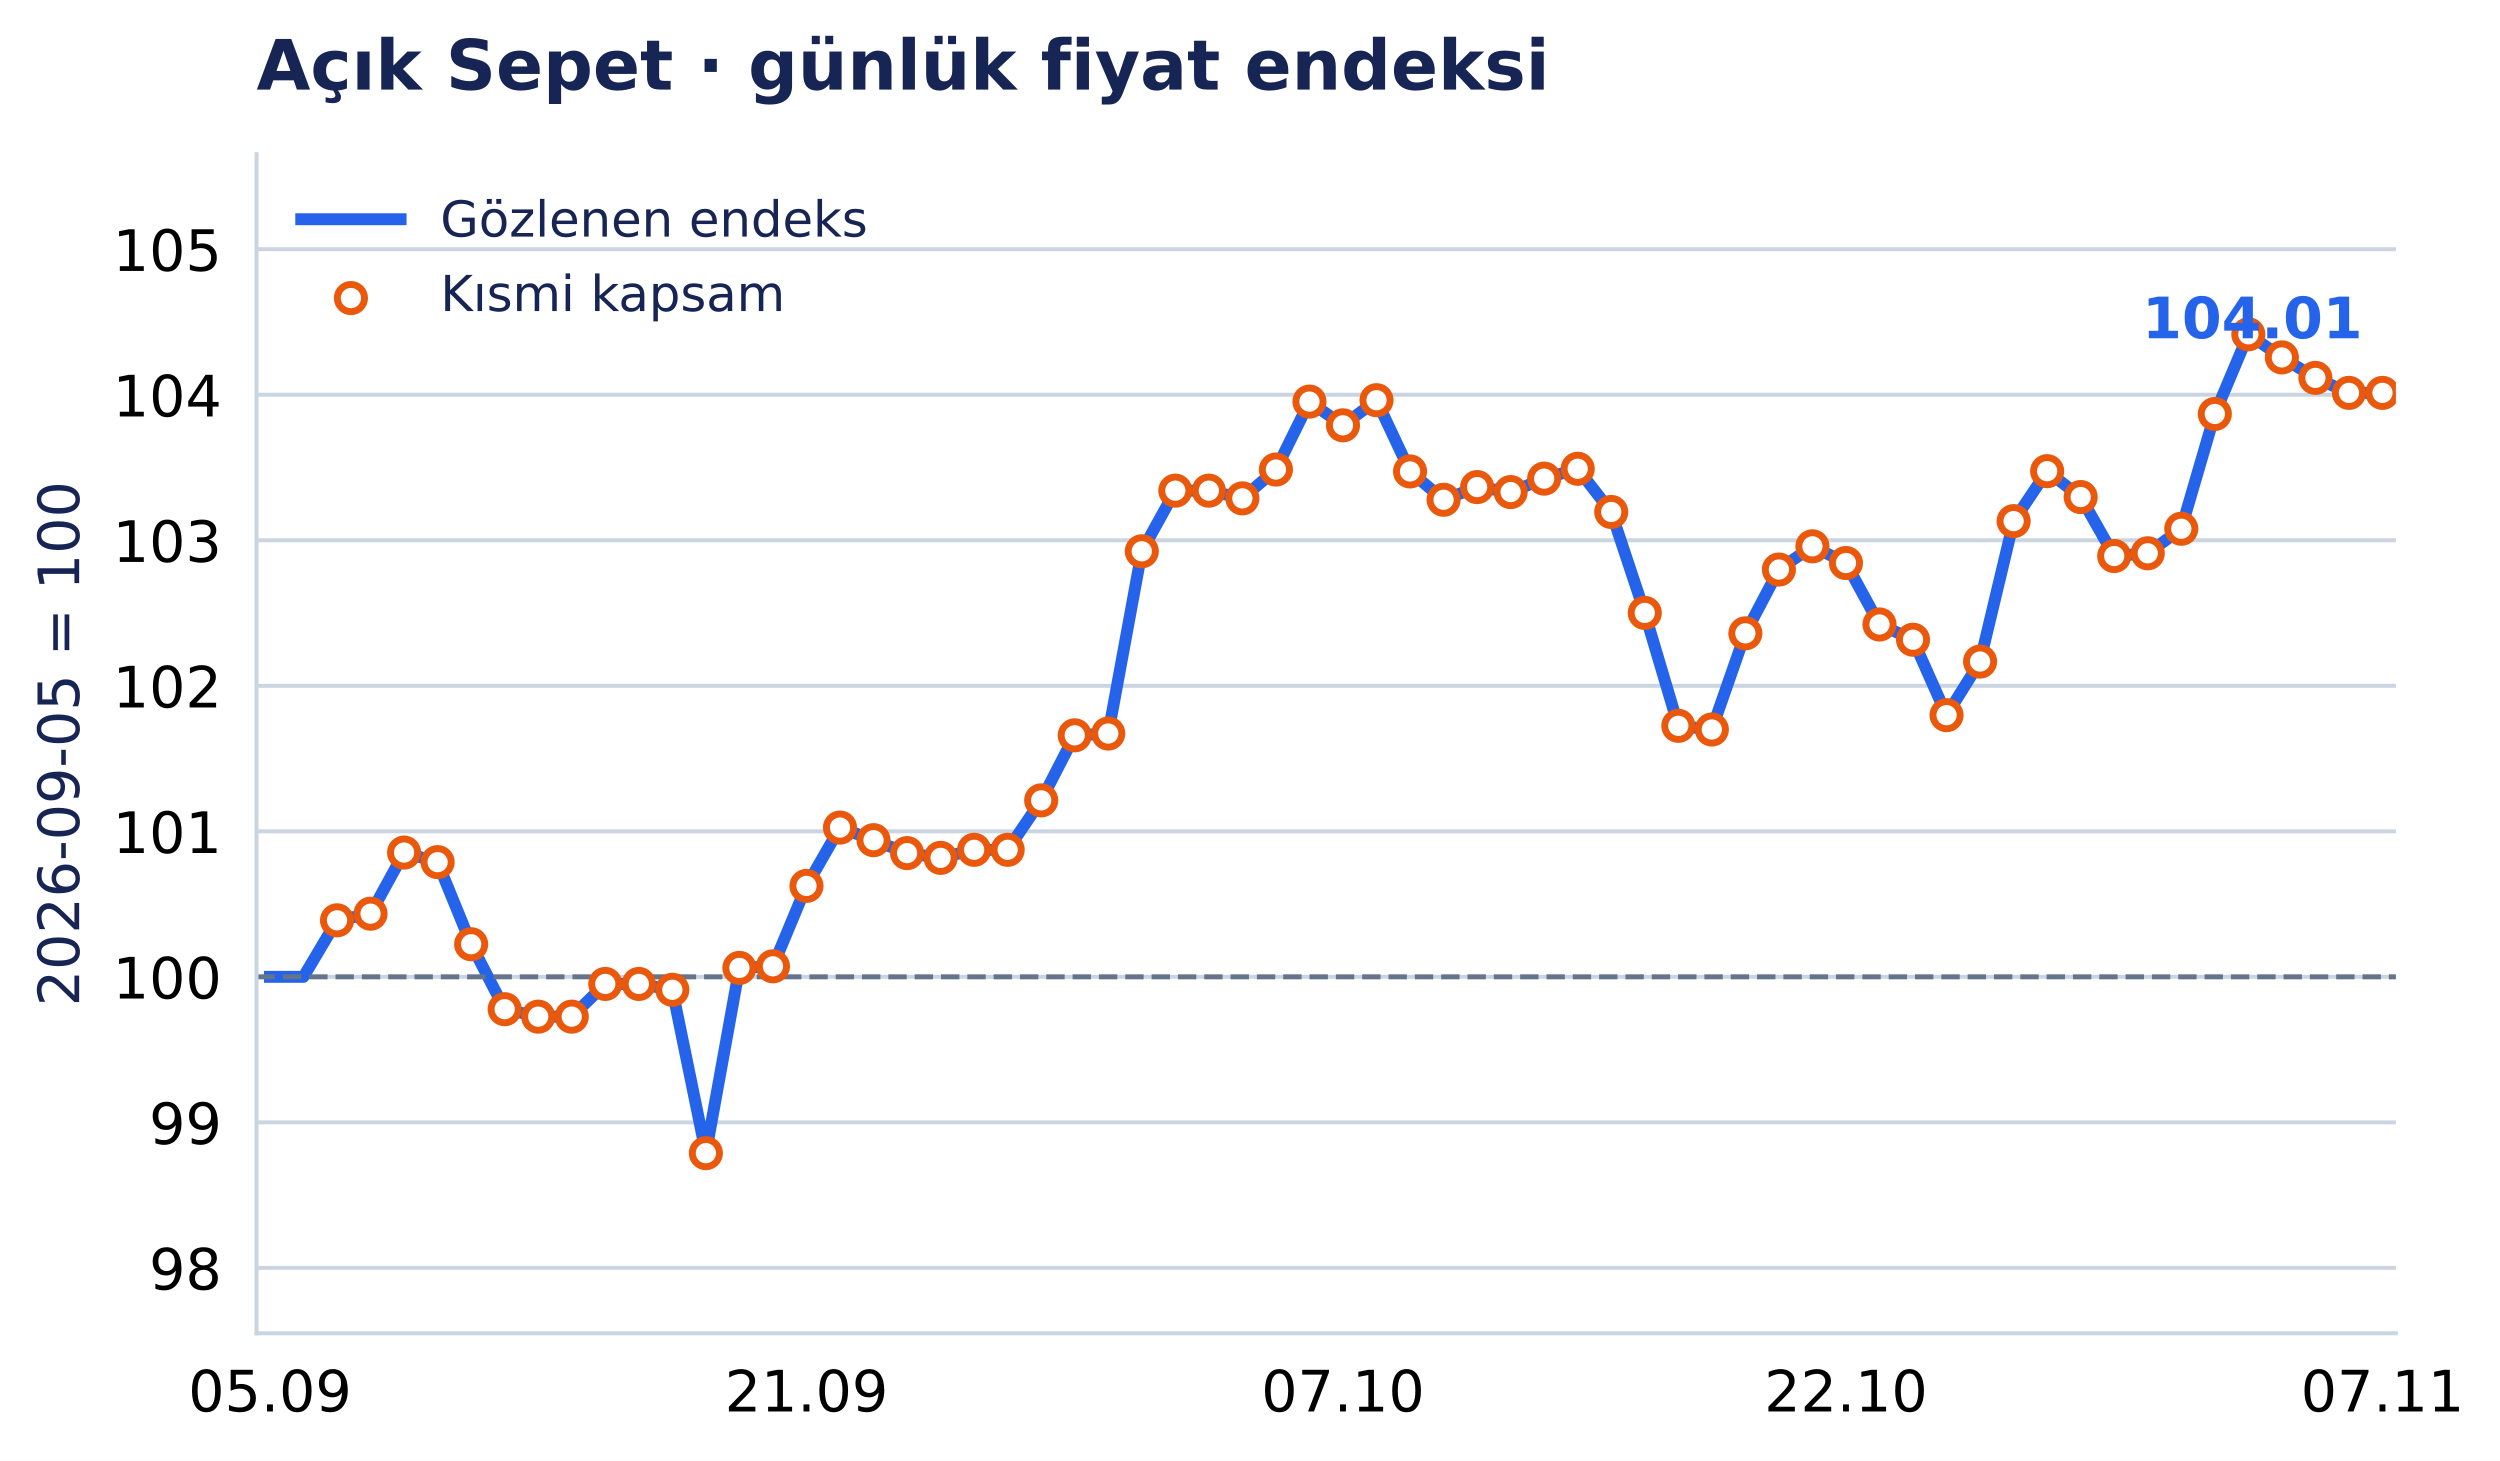
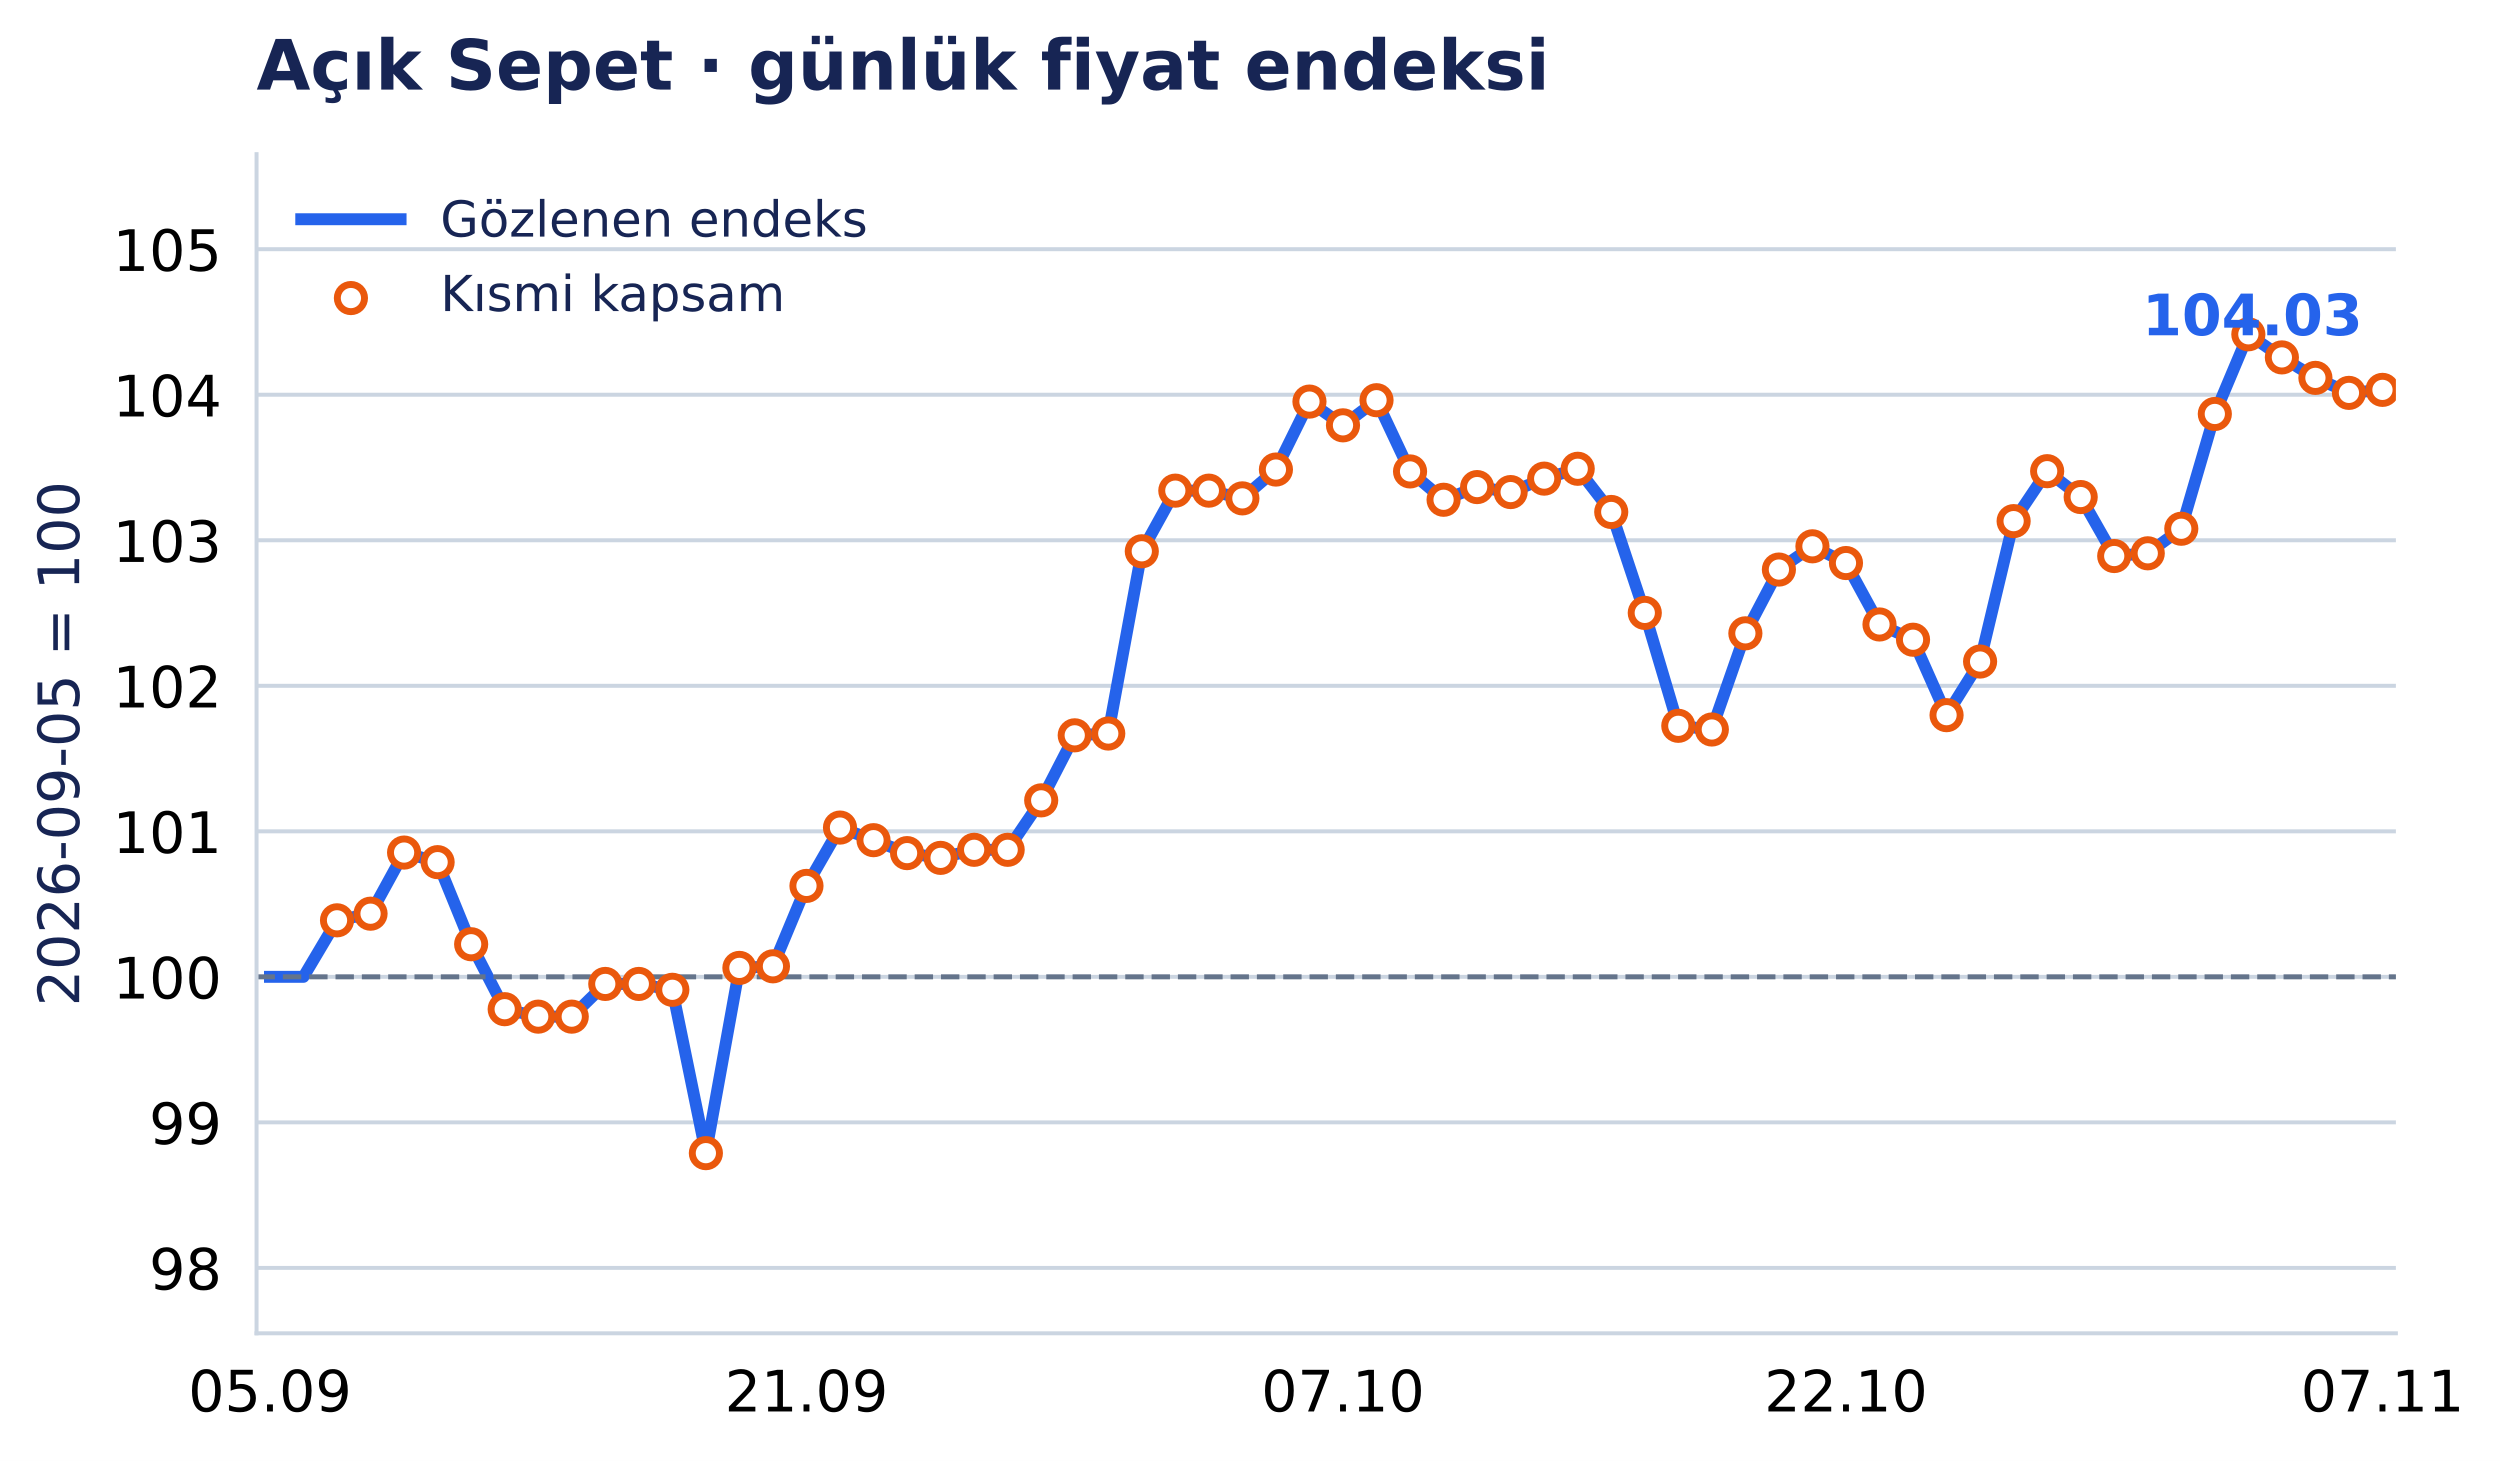
<svg xmlns="http://www.w3.org/2000/svg" xmlns:xlink="http://www.w3.org/1999/xlink" width="503.33pt" height="294.135pt" viewBox="0 0 503.33 294.135" version="1.1">
  <defs>
    <style type="text/css">*{stroke-linejoin: round; stroke-linecap: butt}</style>
  </defs>
  <g id="figure_1">
    <g id="patch_1">
      <path d="M 0 294.135 L 503.33 294.135 L 503.33 0 L 0 0 z " style="fill: #ffffff" />
    </g>
    <g id="axes_1">
      <g id="patch_2">
        <path d="M 51.651 268.435 L 482.369 268.435 L 482.369 31.035 L 51.651 31.035 z " style="fill: #ffffff" />
      </g>
      <g id="matplotlib.axis_1">
        <g id="xtick_1">
          <g id="line2d_1" />
          <g id="text_1">
            <text style="font-size: 11.5px; font-family: 'DejaVu Sans', 'Bitstream Vera Sans', 'Computer Modern Sans Serif', 'Lucida Grande', 'Verdana', 'Geneva', 'Lucid', 'Arial', 'Helvetica', 'Avant Garde', sans-serif; text-anchor: middle" x="54.351" y="284.172" transform="rotate(-0 54.35106 284.172)">05.09</text>
          </g>
        </g>
        <g id="xtick_2">
          <g id="line2d_2" />
          <g id="text_2">
            <text style="font-size: 11.5px; font-family: 'DejaVu Sans', 'Bitstream Vera Sans', 'Computer Modern Sans Serif', 'Lucida Grande', 'Verdana', 'Geneva', 'Lucid', 'Arial', 'Helvetica', 'Avant Garde', sans-serif; text-anchor: middle" x="162.368" y="284.172" transform="rotate(-0 162.3683 284.172)">21.09</text>
          </g>
        </g>
        <g id="xtick_3">
          <g id="line2d_3" />
          <g id="text_3">
            <text style="font-size: 11.5px; font-family: 'DejaVu Sans', 'Bitstream Vera Sans', 'Computer Modern Sans Serif', 'Lucida Grande', 'Verdana', 'Geneva', 'Lucid', 'Arial', 'Helvetica', 'Avant Garde', sans-serif; text-anchor: middle" x="270.386" y="284.172" transform="rotate(-0 270.3856 284.172)">07.10</text>
          </g>
        </g>
        <g id="xtick_4">
          <g id="line2d_4" />
          <g id="text_4">
            <text style="font-size: 11.5px; font-family: 'DejaVu Sans', 'Bitstream Vera Sans', 'Computer Modern Sans Serif', 'Lucida Grande', 'Verdana', 'Geneva', 'Lucid', 'Arial', 'Helvetica', 'Avant Garde', sans-serif; text-anchor: middle" x="371.652" y="284.172" transform="rotate(-0 371.6518 284.172)">22.10</text>
          </g>
        </g>
        <g id="xtick_5">
          <g id="line2d_5" />
          <g id="text_5">
            <text style="font-size: 11.5px; font-family: 'DejaVu Sans', 'Bitstream Vera Sans', 'Computer Modern Sans Serif', 'Lucida Grande', 'Verdana', 'Geneva', 'Lucid', 'Arial', 'Helvetica', 'Avant Garde', sans-serif; text-anchor: middle" x="479.669" y="284.172" transform="rotate(-0 479.6691 284.172)">07.11</text>
          </g>
        </g>
      </g>
      <g id="matplotlib.axis_2">
        <g id="ytick_1">
          <g id="line2d_6">
            <path d="M 51.651 255.268 L 482.369 255.268 " clip-path="url(#p829fb290e7)" style="fill: none; stroke: #cbd5e1; stroke-width: 0.8; stroke-linecap: square" />
          </g>
          <g id="line2d_7" />
          <g id="text_6">
            <text style="font-size: 11.5px; font-family: 'DejaVu Sans', 'Bitstream Vera Sans', 'Computer Modern Sans Serif', 'Lucida Grande', 'Verdana', 'Geneva', 'Lucid', 'Arial', 'Helvetica', 'Avant Garde', sans-serif; text-anchor: end" x="44.651" y="259.636" transform="rotate(-0 44.65062 259.6364)">98</text>
          </g>
        </g>
        <g id="ytick_2">
          <g id="line2d_8">
            <path d="M 51.651 225.968 L 482.369 225.968 " clip-path="url(#p829fb290e7)" style="fill: none; stroke: #cbd5e1; stroke-width: 0.8; stroke-linecap: square" />
          </g>
          <g id="line2d_9" />
          <g id="text_7">
            <text style="font-size: 11.5px; font-family: 'DejaVu Sans', 'Bitstream Vera Sans', 'Computer Modern Sans Serif', 'Lucida Grande', 'Verdana', 'Geneva', 'Lucid', 'Arial', 'Helvetica', 'Avant Garde', sans-serif; text-anchor: end" x="44.651" y="230.337" transform="rotate(-0 44.65062 230.3371)">99</text>
          </g>
        </g>
        <g id="ytick_3">
          <g id="line2d_10">
            <path d="M 51.651 196.669 L 482.369 196.669 " clip-path="url(#p829fb290e7)" style="fill: none; stroke: #cbd5e1; stroke-width: 0.8; stroke-linecap: square" />
          </g>
          <g id="line2d_11" />
          <g id="text_8">
            <text style="font-size: 11.5px; font-family: 'DejaVu Sans', 'Bitstream Vera Sans', 'Computer Modern Sans Serif', 'Lucida Grande', 'Verdana', 'Geneva', 'Lucid', 'Arial', 'Helvetica', 'Avant Garde', sans-serif; text-anchor: end" x="44.651" y="201.038" transform="rotate(-0 44.65062 201.0378)">100</text>
          </g>
        </g>
        <g id="ytick_4">
          <g id="line2d_12">
            <path d="M 51.651 167.37 L 482.369 167.37 " clip-path="url(#p829fb290e7)" style="fill: none; stroke: #cbd5e1; stroke-width: 0.8; stroke-linecap: square" />
          </g>
          <g id="line2d_13" />
          <g id="text_9">
            <text style="font-size: 11.5px; font-family: 'DejaVu Sans', 'Bitstream Vera Sans', 'Computer Modern Sans Serif', 'Lucida Grande', 'Verdana', 'Geneva', 'Lucid', 'Arial', 'Helvetica', 'Avant Garde', sans-serif; text-anchor: end" x="44.651" y="171.739" transform="rotate(-0 44.65062 171.7386)">101</text>
          </g>
        </g>
        <g id="ytick_5">
          <g id="line2d_14">
            <path d="M 51.651 138.071 L 482.369 138.071 " clip-path="url(#p829fb290e7)" style="fill: none; stroke: #cbd5e1; stroke-width: 0.8; stroke-linecap: square" />
          </g>
          <g id="line2d_15" />
          <g id="text_10">
            <text style="font-size: 11.5px; font-family: 'DejaVu Sans', 'Bitstream Vera Sans', 'Computer Modern Sans Serif', 'Lucida Grande', 'Verdana', 'Geneva', 'Lucid', 'Arial', 'Helvetica', 'Avant Garde', sans-serif; text-anchor: end" x="44.651" y="142.439" transform="rotate(-0 44.65062 142.4393)">102</text>
          </g>
        </g>
        <g id="ytick_6">
          <g id="line2d_16">
            <path d="M 51.651 108.771 L 482.369 108.771 " clip-path="url(#p829fb290e7)" style="fill: none; stroke: #cbd5e1; stroke-width: 0.8; stroke-linecap: square" />
          </g>
          <g id="line2d_17" />
          <g id="text_11">
            <text style="font-size: 11.5px; font-family: 'DejaVu Sans', 'Bitstream Vera Sans', 'Computer Modern Sans Serif', 'Lucida Grande', 'Verdana', 'Geneva', 'Lucid', 'Arial', 'Helvetica', 'Avant Garde', sans-serif; text-anchor: end" x="44.651" y="113.14" transform="rotate(-0 44.65062 113.14)">103</text>
          </g>
        </g>
        <g id="ytick_7">
          <g id="line2d_18">
            <path d="M 51.651 79.472 L 482.369 79.472 " clip-path="url(#p829fb290e7)" style="fill: none; stroke: #cbd5e1; stroke-width: 0.8; stroke-linecap: square" />
          </g>
          <g id="line2d_19" />
          <g id="text_12">
            <text style="font-size: 11.5px; font-family: 'DejaVu Sans', 'Bitstream Vera Sans', 'Computer Modern Sans Serif', 'Lucida Grande', 'Verdana', 'Geneva', 'Lucid', 'Arial', 'Helvetica', 'Avant Garde', sans-serif; text-anchor: end" x="44.651" y="83.841" transform="rotate(-0 44.65062 83.84077)">104</text>
          </g>
        </g>
        <g id="ytick_8">
          <g id="line2d_20">
            <path d="M 51.651 50.173 L 482.369 50.173 " clip-path="url(#p829fb290e7)" style="fill: none; stroke: #cbd5e1; stroke-width: 0.8; stroke-linecap: square" />
          </g>
          <g id="line2d_21" />
          <g id="text_13">
            <text style="font-size: 11.5px; font-family: 'DejaVu Sans', 'Bitstream Vera Sans', 'Computer Modern Sans Serif', 'Lucida Grande', 'Verdana', 'Geneva', 'Lucid', 'Arial', 'Helvetica', 'Avant Garde', sans-serif; text-anchor: end" x="44.651" y="54.542" transform="rotate(-0 44.65062 54.5415)">105</text>
          </g>
        </g>
        <g id="text_14">
          <text style="font-size: 11.5px; font-family: 'DejaVu Sans', 'Bitstream Vera Sans', 'Computer Modern Sans Serif', 'Lucida Grande', 'Verdana', 'Geneva', 'Lucid', 'Arial', 'Helvetica', 'Avant Garde', sans-serif; text-anchor: middle; fill: #172554" x="15.937" y="149.735" transform="rotate(-90 15.93731 149.7347)">2026-09-05 = 100</text>
        </g>
      </g>
      <g id="line2d_22">
-         <path d="M 54.351 196.669 L 61.102 196.669 L 67.853 185.289 L 74.604 183.956 L 81.355 171.648 L 88.106 173.578 L 94.858 190.106 L 101.609 203.182 L 108.36 204.683 L 115.111 204.683 L 121.862 198.099 L 128.613 198.099 L 135.364 199.277 L 142.115 232.165 L 148.866 194.87 L 155.617 194.551 L 162.368 178.363 L 169.119 166.617 L 175.87 169.154 L 182.622 171.759 L 189.373 172.717 L 196.124 171.094 L 202.875 171.094 L 209.626 161.138 L 216.377 148.044 L 223.128 147.684 L 229.879 110.992 L 236.63 98.783 L 243.381 98.783 L 250.132 100.339 L 256.883 94.535 L 263.635 80.852 L 270.386 85.634 L 277.137 80.574 L 283.888 94.916 L 290.639 100.62 L 297.39 98.065 L 304.141 99.07 L 310.892 96.363 L 317.643 94.38 L 324.394 103.076 L 331.145 123.398 L 337.896 146.131 L 344.647 146.872 L 351.399 127.511 L 358.15 114.669 L 364.901 109.99 L 371.652 113.357 L 378.403 125.727 L 385.154 128.797 L 391.905 143.986 L 398.656 133.189 L 405.407 104.919 L 412.158 94.863 L 418.909 100.072 L 425.66 111.947 L 432.412 111.397 L 439.163 106.454 L 445.914 83.345 L 452.665 67.304 L 459.416 71.957 L 466.167 76.079 L 472.918 79.1 L 479.669 79.1 " clip-path="url(#p829fb290e7)" style="fill: none; stroke: #2563eb; stroke-width: 2.4; stroke-linecap: square" />
+         <path d="M 54.351 196.669 L 61.102 196.669 L 67.853 185.289 L 74.604 183.956 L 81.355 171.648 L 88.106 173.578 L 94.858 190.106 L 101.609 203.182 L 108.36 204.683 L 115.111 204.683 L 121.862 198.099 L 128.613 198.099 L 135.364 199.277 L 142.115 232.165 L 148.866 194.87 L 155.617 194.551 L 162.368 178.363 L 169.119 166.617 L 175.87 169.154 L 182.622 171.759 L 189.373 172.717 L 196.124 171.094 L 202.875 171.094 L 209.626 161.138 L 216.377 148.044 L 223.128 147.684 L 229.879 110.992 L 236.63 98.783 L 243.381 98.783 L 250.132 100.339 L 256.883 94.535 L 263.635 80.852 L 270.386 85.634 L 277.137 80.574 L 283.888 94.916 L 290.639 100.62 L 297.39 98.065 L 304.141 99.07 L 310.892 96.363 L 317.643 94.38 L 324.394 103.076 L 331.145 123.398 L 337.896 146.131 L 344.647 146.872 L 351.399 127.511 L 358.15 114.669 L 364.901 109.99 L 371.652 113.357 L 378.403 125.727 L 385.154 128.797 L 391.905 143.986 L 398.656 133.189 L 405.407 104.919 L 412.158 94.863 L 418.909 100.072 L 425.66 111.947 L 432.412 111.397 L 439.163 106.454 L 445.914 83.345 L 452.665 67.304 L 459.416 71.957 L 466.167 76.079 L 472.918 79.1 L 479.669 78.494 " clip-path="url(#p829fb290e7)" style="fill: none; stroke: #2563eb; stroke-width: 2.4; stroke-linecap: square" />
      </g>
      <g id="line2d_23">
        <path d="M 51.651 196.669 L 482.369 196.669 " clip-path="url(#p829fb290e7)" style="fill: none; stroke-dasharray: 3.7,1.6; stroke-dashoffset: 0; stroke: #64748b" />
      </g>
      <g id="patch_3">
        <path d="M 51.651 268.435 L 51.651 31.035 " style="fill: none; stroke: #cbd5e1; stroke-width: 0.8; stroke-linejoin: miter; stroke-linecap: square" />
      </g>
      <g id="patch_4">
        <path d="M 51.651 268.435 L 482.369 268.435 " style="fill: none; stroke: #cbd5e1; stroke-width: 0.8; stroke-linejoin: miter; stroke-linecap: square" />
      </g>
      <g id="PathCollection_1">
        <defs>
          <path id="m3957c04aab" d="M 0 2.739 C 0.726 2.739 1.423 2.45 1.936 1.936 C 2.45 1.423 2.739 0.726 2.739 0 C 2.739 -0.726 2.45 -1.423 1.936 -1.936 C 1.423 -2.45 0.726 -2.739 0 -2.739 C -0.726 -2.739 -1.423 -2.45 -1.936 -1.936 C -2.45 -1.423 -2.739 -0.726 -2.739 0 C -2.739 0.726 -2.45 1.423 -1.936 1.936 C -1.423 2.45 -0.726 2.739 0 2.739 z " style="stroke: #ea580c; stroke-width: 1.4" />
        </defs>
        <g clip-path="url(#p829fb290e7)">
          <use xlink:href="#m3957c04aab" x="67.853" y="185.289" style="fill: #ffffff; stroke: #ea580c; stroke-width: 1.4" />
          <use xlink:href="#m3957c04aab" x="74.604" y="183.956" style="fill: #ffffff; stroke: #ea580c; stroke-width: 1.4" />
          <use xlink:href="#m3957c04aab" x="81.355" y="171.648" style="fill: #ffffff; stroke: #ea580c; stroke-width: 1.4" />
          <use xlink:href="#m3957c04aab" x="88.106" y="173.578" style="fill: #ffffff; stroke: #ea580c; stroke-width: 1.4" />
          <use xlink:href="#m3957c04aab" x="94.858" y="190.106" style="fill: #ffffff; stroke: #ea580c; stroke-width: 1.4" />
          <use xlink:href="#m3957c04aab" x="101.609" y="203.182" style="fill: #ffffff; stroke: #ea580c; stroke-width: 1.4" />
          <use xlink:href="#m3957c04aab" x="108.36" y="204.683" style="fill: #ffffff; stroke: #ea580c; stroke-width: 1.4" />
          <use xlink:href="#m3957c04aab" x="115.111" y="204.683" style="fill: #ffffff; stroke: #ea580c; stroke-width: 1.4" />
          <use xlink:href="#m3957c04aab" x="121.862" y="198.099" style="fill: #ffffff; stroke: #ea580c; stroke-width: 1.4" />
          <use xlink:href="#m3957c04aab" x="128.613" y="198.099" style="fill: #ffffff; stroke: #ea580c; stroke-width: 1.4" />
          <use xlink:href="#m3957c04aab" x="135.364" y="199.277" style="fill: #ffffff; stroke: #ea580c; stroke-width: 1.4" />
          <use xlink:href="#m3957c04aab" x="142.115" y="232.165" style="fill: #ffffff; stroke: #ea580c; stroke-width: 1.4" />
          <use xlink:href="#m3957c04aab" x="148.866" y="194.87" style="fill: #ffffff; stroke: #ea580c; stroke-width: 1.4" />
          <use xlink:href="#m3957c04aab" x="155.617" y="194.551" style="fill: #ffffff; stroke: #ea580c; stroke-width: 1.4" />
          <use xlink:href="#m3957c04aab" x="162.368" y="178.363" style="fill: #ffffff; stroke: #ea580c; stroke-width: 1.4" />
          <use xlink:href="#m3957c04aab" x="169.119" y="166.617" style="fill: #ffffff; stroke: #ea580c; stroke-width: 1.4" />
          <use xlink:href="#m3957c04aab" x="175.87" y="169.154" style="fill: #ffffff; stroke: #ea580c; stroke-width: 1.4" />
          <use xlink:href="#m3957c04aab" x="182.622" y="171.759" style="fill: #ffffff; stroke: #ea580c; stroke-width: 1.4" />
          <use xlink:href="#m3957c04aab" x="189.373" y="172.717" style="fill: #ffffff; stroke: #ea580c; stroke-width: 1.4" />
          <use xlink:href="#m3957c04aab" x="196.124" y="171.094" style="fill: #ffffff; stroke: #ea580c; stroke-width: 1.4" />
          <use xlink:href="#m3957c04aab" x="202.875" y="171.094" style="fill: #ffffff; stroke: #ea580c; stroke-width: 1.4" />
          <use xlink:href="#m3957c04aab" x="209.626" y="161.138" style="fill: #ffffff; stroke: #ea580c; stroke-width: 1.4" />
          <use xlink:href="#m3957c04aab" x="216.377" y="148.044" style="fill: #ffffff; stroke: #ea580c; stroke-width: 1.4" />
          <use xlink:href="#m3957c04aab" x="223.128" y="147.684" style="fill: #ffffff; stroke: #ea580c; stroke-width: 1.4" />
          <use xlink:href="#m3957c04aab" x="229.879" y="110.992" style="fill: #ffffff; stroke: #ea580c; stroke-width: 1.4" />
          <use xlink:href="#m3957c04aab" x="236.63" y="98.783" style="fill: #ffffff; stroke: #ea580c; stroke-width: 1.4" />
          <use xlink:href="#m3957c04aab" x="243.381" y="98.783" style="fill: #ffffff; stroke: #ea580c; stroke-width: 1.4" />
          <use xlink:href="#m3957c04aab" x="250.132" y="100.339" style="fill: #ffffff; stroke: #ea580c; stroke-width: 1.4" />
          <use xlink:href="#m3957c04aab" x="256.883" y="94.535" style="fill: #ffffff; stroke: #ea580c; stroke-width: 1.4" />
          <use xlink:href="#m3957c04aab" x="263.635" y="80.852" style="fill: #ffffff; stroke: #ea580c; stroke-width: 1.4" />
          <use xlink:href="#m3957c04aab" x="270.386" y="85.634" style="fill: #ffffff; stroke: #ea580c; stroke-width: 1.4" />
          <use xlink:href="#m3957c04aab" x="277.137" y="80.574" style="fill: #ffffff; stroke: #ea580c; stroke-width: 1.4" />
          <use xlink:href="#m3957c04aab" x="283.888" y="94.916" style="fill: #ffffff; stroke: #ea580c; stroke-width: 1.4" />
          <use xlink:href="#m3957c04aab" x="290.639" y="100.62" style="fill: #ffffff; stroke: #ea580c; stroke-width: 1.4" />
          <use xlink:href="#m3957c04aab" x="297.39" y="98.065" style="fill: #ffffff; stroke: #ea580c; stroke-width: 1.4" />
          <use xlink:href="#m3957c04aab" x="304.141" y="99.07" style="fill: #ffffff; stroke: #ea580c; stroke-width: 1.4" />
          <use xlink:href="#m3957c04aab" x="310.892" y="96.363" style="fill: #ffffff; stroke: #ea580c; stroke-width: 1.4" />
          <use xlink:href="#m3957c04aab" x="317.643" y="94.38" style="fill: #ffffff; stroke: #ea580c; stroke-width: 1.4" />
          <use xlink:href="#m3957c04aab" x="324.394" y="103.076" style="fill: #ffffff; stroke: #ea580c; stroke-width: 1.4" />
          <use xlink:href="#m3957c04aab" x="331.145" y="123.398" style="fill: #ffffff; stroke: #ea580c; stroke-width: 1.4" />
          <use xlink:href="#m3957c04aab" x="337.896" y="146.131" style="fill: #ffffff; stroke: #ea580c; stroke-width: 1.4" />
          <use xlink:href="#m3957c04aab" x="344.647" y="146.872" style="fill: #ffffff; stroke: #ea580c; stroke-width: 1.4" />
          <use xlink:href="#m3957c04aab" x="351.399" y="127.511" style="fill: #ffffff; stroke: #ea580c; stroke-width: 1.4" />
          <use xlink:href="#m3957c04aab" x="358.15" y="114.669" style="fill: #ffffff; stroke: #ea580c; stroke-width: 1.4" />
          <use xlink:href="#m3957c04aab" x="364.901" y="109.99" style="fill: #ffffff; stroke: #ea580c; stroke-width: 1.4" />
          <use xlink:href="#m3957c04aab" x="371.652" y="113.357" style="fill: #ffffff; stroke: #ea580c; stroke-width: 1.4" />
          <use xlink:href="#m3957c04aab" x="378.403" y="125.727" style="fill: #ffffff; stroke: #ea580c; stroke-width: 1.4" />
          <use xlink:href="#m3957c04aab" x="385.154" y="128.797" style="fill: #ffffff; stroke: #ea580c; stroke-width: 1.4" />
          <use xlink:href="#m3957c04aab" x="391.905" y="143.986" style="fill: #ffffff; stroke: #ea580c; stroke-width: 1.4" />
          <use xlink:href="#m3957c04aab" x="398.656" y="133.189" style="fill: #ffffff; stroke: #ea580c; stroke-width: 1.4" />
          <use xlink:href="#m3957c04aab" x="405.407" y="104.919" style="fill: #ffffff; stroke: #ea580c; stroke-width: 1.4" />
          <use xlink:href="#m3957c04aab" x="412.158" y="94.863" style="fill: #ffffff; stroke: #ea580c; stroke-width: 1.4" />
          <use xlink:href="#m3957c04aab" x="418.909" y="100.072" style="fill: #ffffff; stroke: #ea580c; stroke-width: 1.4" />
          <use xlink:href="#m3957c04aab" x="425.66" y="111.947" style="fill: #ffffff; stroke: #ea580c; stroke-width: 1.4" />
          <use xlink:href="#m3957c04aab" x="432.412" y="111.397" style="fill: #ffffff; stroke: #ea580c; stroke-width: 1.4" />
          <use xlink:href="#m3957c04aab" x="439.163" y="106.454" style="fill: #ffffff; stroke: #ea580c; stroke-width: 1.4" />
          <use xlink:href="#m3957c04aab" x="445.914" y="83.345" style="fill: #ffffff; stroke: #ea580c; stroke-width: 1.4" />
          <use xlink:href="#m3957c04aab" x="452.665" y="67.304" style="fill: #ffffff; stroke: #ea580c; stroke-width: 1.4" />
          <use xlink:href="#m3957c04aab" x="459.416" y="71.957" style="fill: #ffffff; stroke: #ea580c; stroke-width: 1.4" />
          <use xlink:href="#m3957c04aab" x="466.167" y="76.079" style="fill: #ffffff; stroke: #ea580c; stroke-width: 1.4" />
          <use xlink:href="#m3957c04aab" x="472.918" y="79.1" style="fill: #ffffff; stroke: #ea580c; stroke-width: 1.4" />
-           <use xlink:href="#m3957c04aab" x="479.669" y="79.1" style="fill: #ffffff; stroke: #ea580c; stroke-width: 1.4" />
+           <use xlink:href="#m3957c04aab" x="479.669" y="78.494" style="fill: #ffffff; stroke: #ea580c; stroke-width: 1.4" />
        </g>
      </g>
      <g id="text_15">
-         <text style="font-weight: 700; font-size: 11.5px; font-family: 'DejaVu Sans', 'Bitstream Vera Sans', 'Computer Modern Sans Serif', 'Lucida Grande', 'Verdana', 'Geneva', 'Lucid', 'Arial', 'Helvetica', 'Avant Garde', sans-serif; text-anchor: end; fill: #2563eb" x="475.669" y="68.1" transform="rotate(-0 475.6691 68.10002)">104.01</text>
+         <text style="font-weight: 700; font-size: 11.5px; font-family: 'DejaVu Sans', 'Bitstream Vera Sans', 'Computer Modern Sans Serif', 'Lucida Grande', 'Verdana', 'Geneva', 'Lucid', 'Arial', 'Helvetica', 'Avant Garde', sans-serif; text-anchor: end; fill: #2563eb" x="475.669" y="67.494" transform="rotate(-0 475.6691 67.49352)">104.03</text>
      </g>
      <g id="text_16">
        <text style="font-weight: 700; font-size: 14px; font-family: 'DejaVu Sans', 'Bitstream Vera Sans', 'Computer Modern Sans Serif', 'Lucida Grande', 'Verdana', 'Geneva', 'Lucid', 'Arial', 'Helvetica', 'Avant Garde', sans-serif; text-anchor: start; fill: #172554" x="51.651" y="18.035" transform="rotate(-0 51.65062 18.03469)">Açık Sepet · günlük fiyat endeksi</text>
      </g>
      <g id="legend_1">
        <g id="line2d_24">
          <path d="M 60.651 44.133 L 70.651 44.133 L 80.651 44.133 " style="fill: none; stroke: #2563eb; stroke-width: 2.4; stroke-linecap: square" />
        </g>
        <g id="text_17">
          <text style="font-size: 10px; font-family: 'DejaVu Sans', 'Bitstream Vera Sans', 'Computer Modern Sans Serif', 'Lucida Grande', 'Verdana', 'Geneva', 'Lucid', 'Arial', 'Helvetica', 'Avant Garde', sans-serif; text-anchor: start; fill: #172554" x="88.651" y="47.633" transform="rotate(-0 88.65063 47.63312)">Gözlenen endeks</text>
        </g>
        <g id="PathCollection_2">
          <g>
            <use xlink:href="#m3957c04aab" x="70.651" y="60.009" style="fill: #ffffff; stroke: #ea580c; stroke-width: 1.4" />
          </g>
        </g>
        <g id="text_18">
          <text style="font-size: 10px; font-family: 'DejaVu Sans', 'Bitstream Vera Sans', 'Computer Modern Sans Serif', 'Lucida Grande', 'Verdana', 'Geneva', 'Lucid', 'Arial', 'Helvetica', 'Avant Garde', sans-serif; text-anchor: start; fill: #172554" x="88.651" y="62.634" transform="rotate(-0 88.65063 62.63391)">Kısmi kapsam</text>
        </g>
      </g>
    </g>
  </g>
  <defs>
    <clipPath id="p829fb290e7">
      <rect x="51.651" y="31.035" width="430.719" height="237.4" />
    </clipPath>
  </defs>
</svg>
